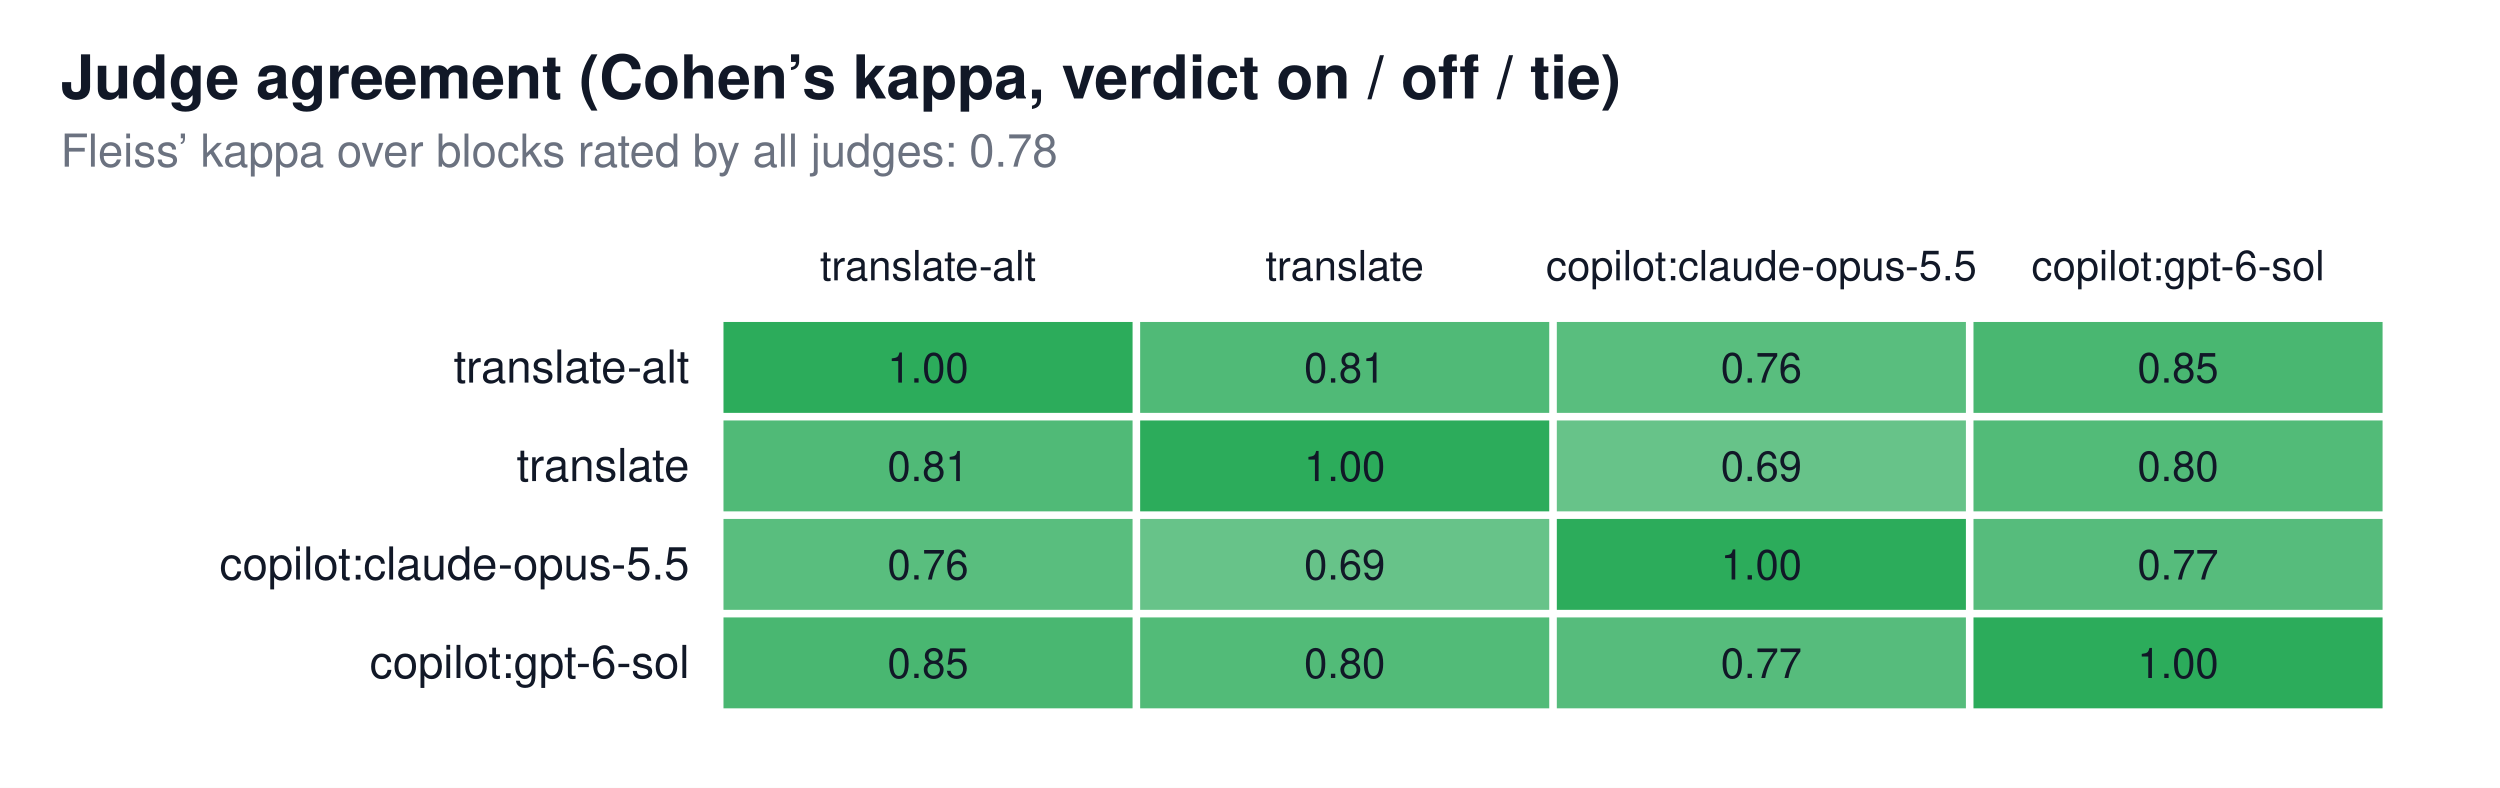
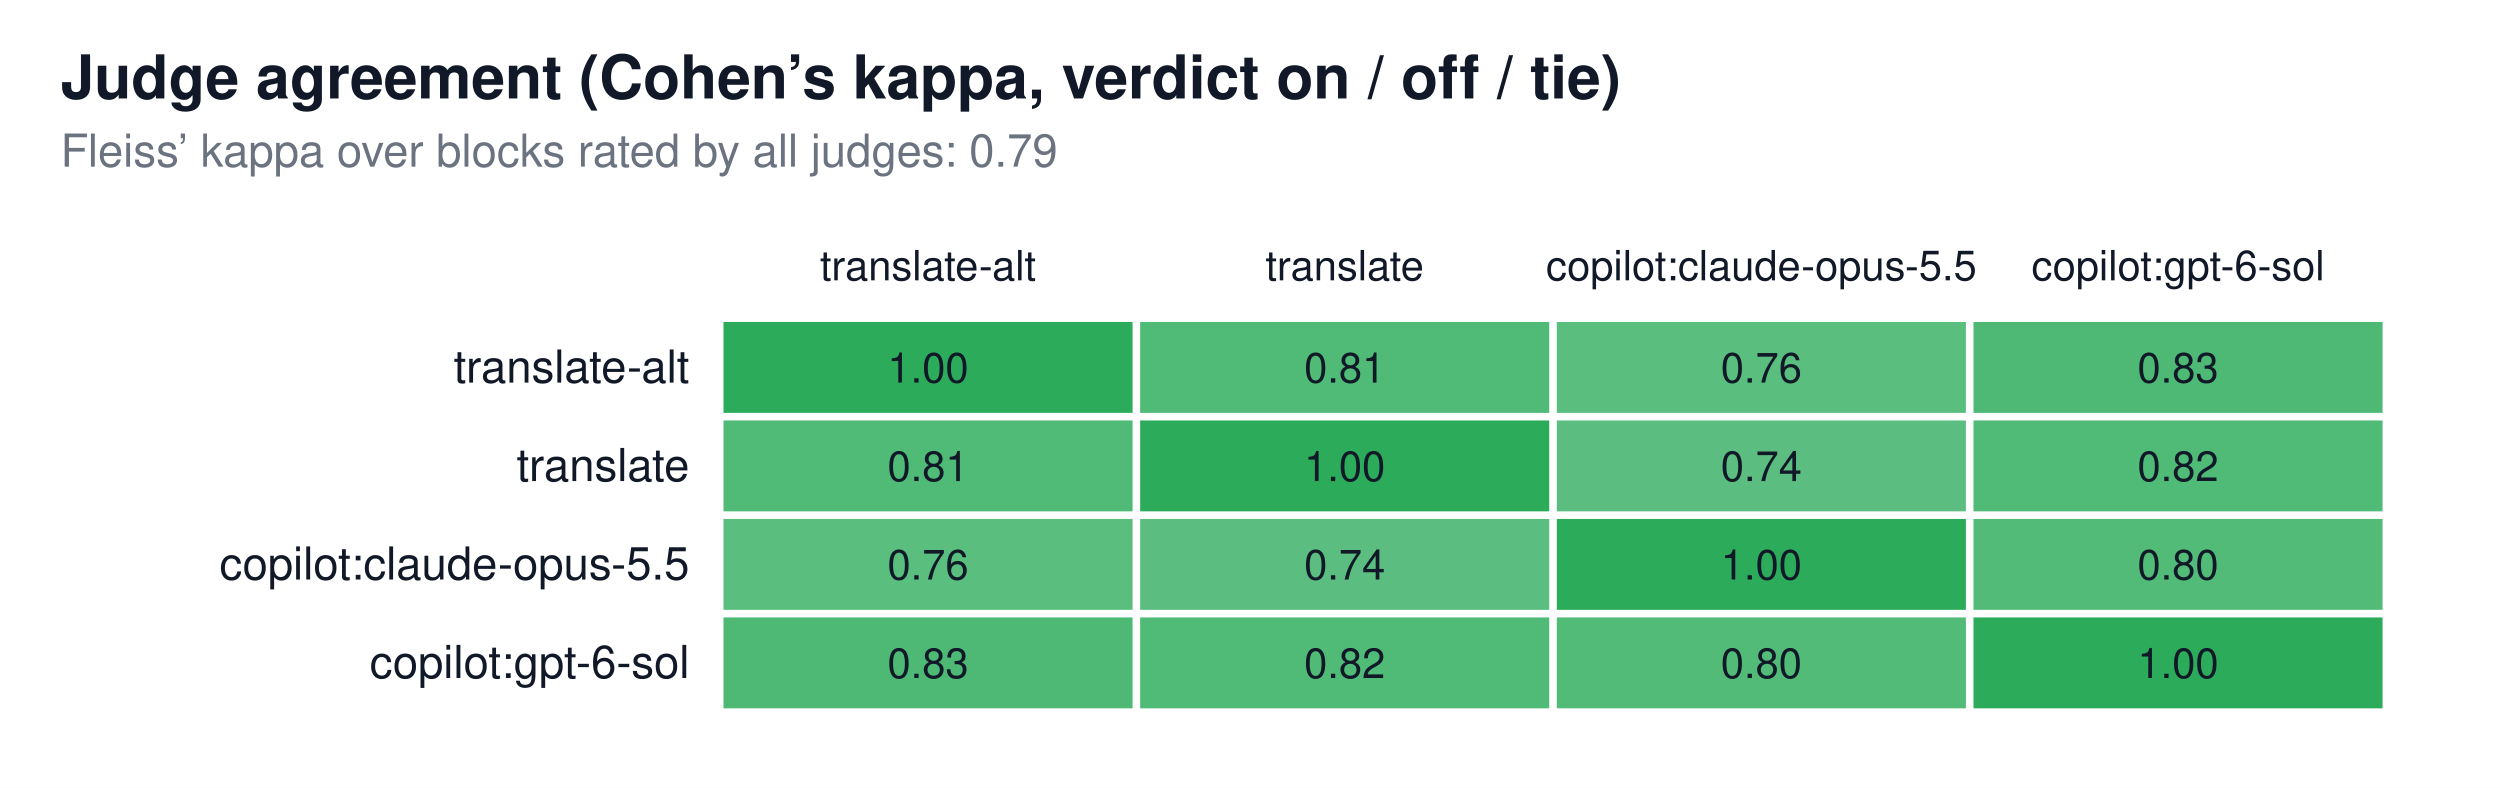
<svg xmlns="http://www.w3.org/2000/svg" width="660" height="208" viewBox="0 0 660 208" font-family="Segoe UI, Helvetica, Arial, sans-serif">
  <rect width="100%" height="100%" fill="#ffffff" />
  <text x="16" y="26" font-size="16" font-weight="600" fill="#111827">Judge agreement (Cohen’s kappa, verdict on / off / tie)</text>
-   <text x="16" y="44" font-size="12" fill="#6b7280">Fleiss’ kappa over blocks rated by all judges: 0.78</text>
+   <text x="16" y="44" font-size="12" fill="#6b7280">Fleiss’ kappa over blocks rated by all judges: 0.79</text>
  <text x="245" y="74" font-size="11" text-anchor="middle" fill="#111827">translate-alt</text>
  <text x="355" y="74" font-size="11" text-anchor="middle" fill="#111827">translate</text>
  <text x="465" y="74" font-size="11" text-anchor="middle" fill="#111827">copilot:claude-opus-5.5</text>
  <text x="575" y="74" font-size="11" text-anchor="middle" fill="#111827">copilot:gpt-6-sol</text>
  <text x="182" y="101" font-size="12" text-anchor="end" fill="#111827">translate-alt</text>
  <rect x="191" y="85" width="108" height="24" fill="rgba(22,163,74,0.90)" />
  <text x="245" y="101" font-size="11" text-anchor="middle" fill="#111827">1.00</text>
  <rect x="301" y="85" width="108" height="24" fill="rgba(22,163,74,0.75)" />
  <text x="355" y="101" font-size="11" text-anchor="middle" fill="#111827">0.81</text>
  <rect x="411" y="85" width="108" height="24" fill="rgba(22,163,74,0.71)" />
  <text x="465" y="101" font-size="11" text-anchor="middle" fill="#111827">0.76</text>
-   <rect x="521" y="85" width="108" height="24" fill="rgba(22,163,74,0.78)" />
-   <text x="575" y="101" font-size="11" text-anchor="middle" fill="#111827">0.85</text>
+   <rect x="521" y="85" width="108" height="24" fill="rgba(22,163,74,0.76)" />
+   <text x="575" y="101" font-size="11" text-anchor="middle" fill="#111827">0.83</text>
  <text x="182" y="127" font-size="12" text-anchor="end" fill="#111827">translate</text>
  <rect x="191" y="111" width="108" height="24" fill="rgba(22,163,74,0.75)" />
  <text x="245" y="127" font-size="11" text-anchor="middle" fill="#111827">0.81</text>
  <rect x="301" y="111" width="108" height="24" fill="rgba(22,163,74,0.90)" />
  <text x="355" y="127" font-size="11" text-anchor="middle" fill="#111827">1.00</text>
-   <rect x="411" y="111" width="108" height="24" fill="rgba(22,163,74,0.65)" />
-   <text x="465" y="127" font-size="11" text-anchor="middle" fill="#111827">0.69</text>
-   <rect x="521" y="111" width="108" height="24" fill="rgba(22,163,74,0.74)" />
-   <text x="575" y="127" font-size="11" text-anchor="middle" fill="#111827">0.80</text>
+   <rect x="411" y="111" width="108" height="24" fill="rgba(22,163,74,0.70)" />
+   <text x="465" y="127" font-size="11" text-anchor="middle" fill="#111827">0.74</text>
+   <rect x="521" y="111" width="108" height="24" fill="rgba(22,163,74,0.75)" />
+   <text x="575" y="127" font-size="11" text-anchor="middle" fill="#111827">0.82</text>
  <text x="182" y="153" font-size="12" text-anchor="end" fill="#111827">copilot:claude-opus-5.5</text>
  <rect x="191" y="137" width="108" height="24" fill="rgba(22,163,74,0.71)" />
  <text x="245" y="153" font-size="11" text-anchor="middle" fill="#111827">0.76</text>
-   <rect x="301" y="137" width="108" height="24" fill="rgba(22,163,74,0.65)" />
-   <text x="355" y="153" font-size="11" text-anchor="middle" fill="#111827">0.69</text>
+   <rect x="301" y="137" width="108" height="24" fill="rgba(22,163,74,0.70)" />
+   <text x="355" y="153" font-size="11" text-anchor="middle" fill="#111827">0.74</text>
  <rect x="411" y="137" width="108" height="24" fill="rgba(22,163,74,0.90)" />
  <text x="465" y="153" font-size="11" text-anchor="middle" fill="#111827">1.00</text>
-   <rect x="521" y="137" width="108" height="24" fill="rgba(22,163,74,0.72)" />
-   <text x="575" y="153" font-size="11" text-anchor="middle" fill="#111827">0.77</text>
+   <rect x="521" y="137" width="108" height="24" fill="rgba(22,163,74,0.74)" />
+   <text x="575" y="153" font-size="11" text-anchor="middle" fill="#111827">0.80</text>
  <text x="182" y="179" font-size="12" text-anchor="end" fill="#111827">copilot:gpt-6-sol</text>
-   <rect x="191" y="163" width="108" height="24" fill="rgba(22,163,74,0.78)" />
-   <text x="245" y="179" font-size="11" text-anchor="middle" fill="#111827">0.85</text>
-   <rect x="301" y="163" width="108" height="24" fill="rgba(22,163,74,0.74)" />
-   <text x="355" y="179" font-size="11" text-anchor="middle" fill="#111827">0.80</text>
-   <rect x="411" y="163" width="108" height="24" fill="rgba(22,163,74,0.72)" />
-   <text x="465" y="179" font-size="11" text-anchor="middle" fill="#111827">0.77</text>
+   <rect x="191" y="163" width="108" height="24" fill="rgba(22,163,74,0.76)" />
+   <text x="245" y="179" font-size="11" text-anchor="middle" fill="#111827">0.83</text>
+   <rect x="301" y="163" width="108" height="24" fill="rgba(22,163,74,0.75)" />
+   <text x="355" y="179" font-size="11" text-anchor="middle" fill="#111827">0.82</text>
+   <rect x="411" y="163" width="108" height="24" fill="rgba(22,163,74,0.74)" />
+   <text x="465" y="179" font-size="11" text-anchor="middle" fill="#111827">0.80</text>
  <rect x="521" y="163" width="108" height="24" fill="rgba(22,163,74,0.90)" />
  <text x="575" y="179" font-size="11" text-anchor="middle" fill="#111827">1.00</text>
</svg>
